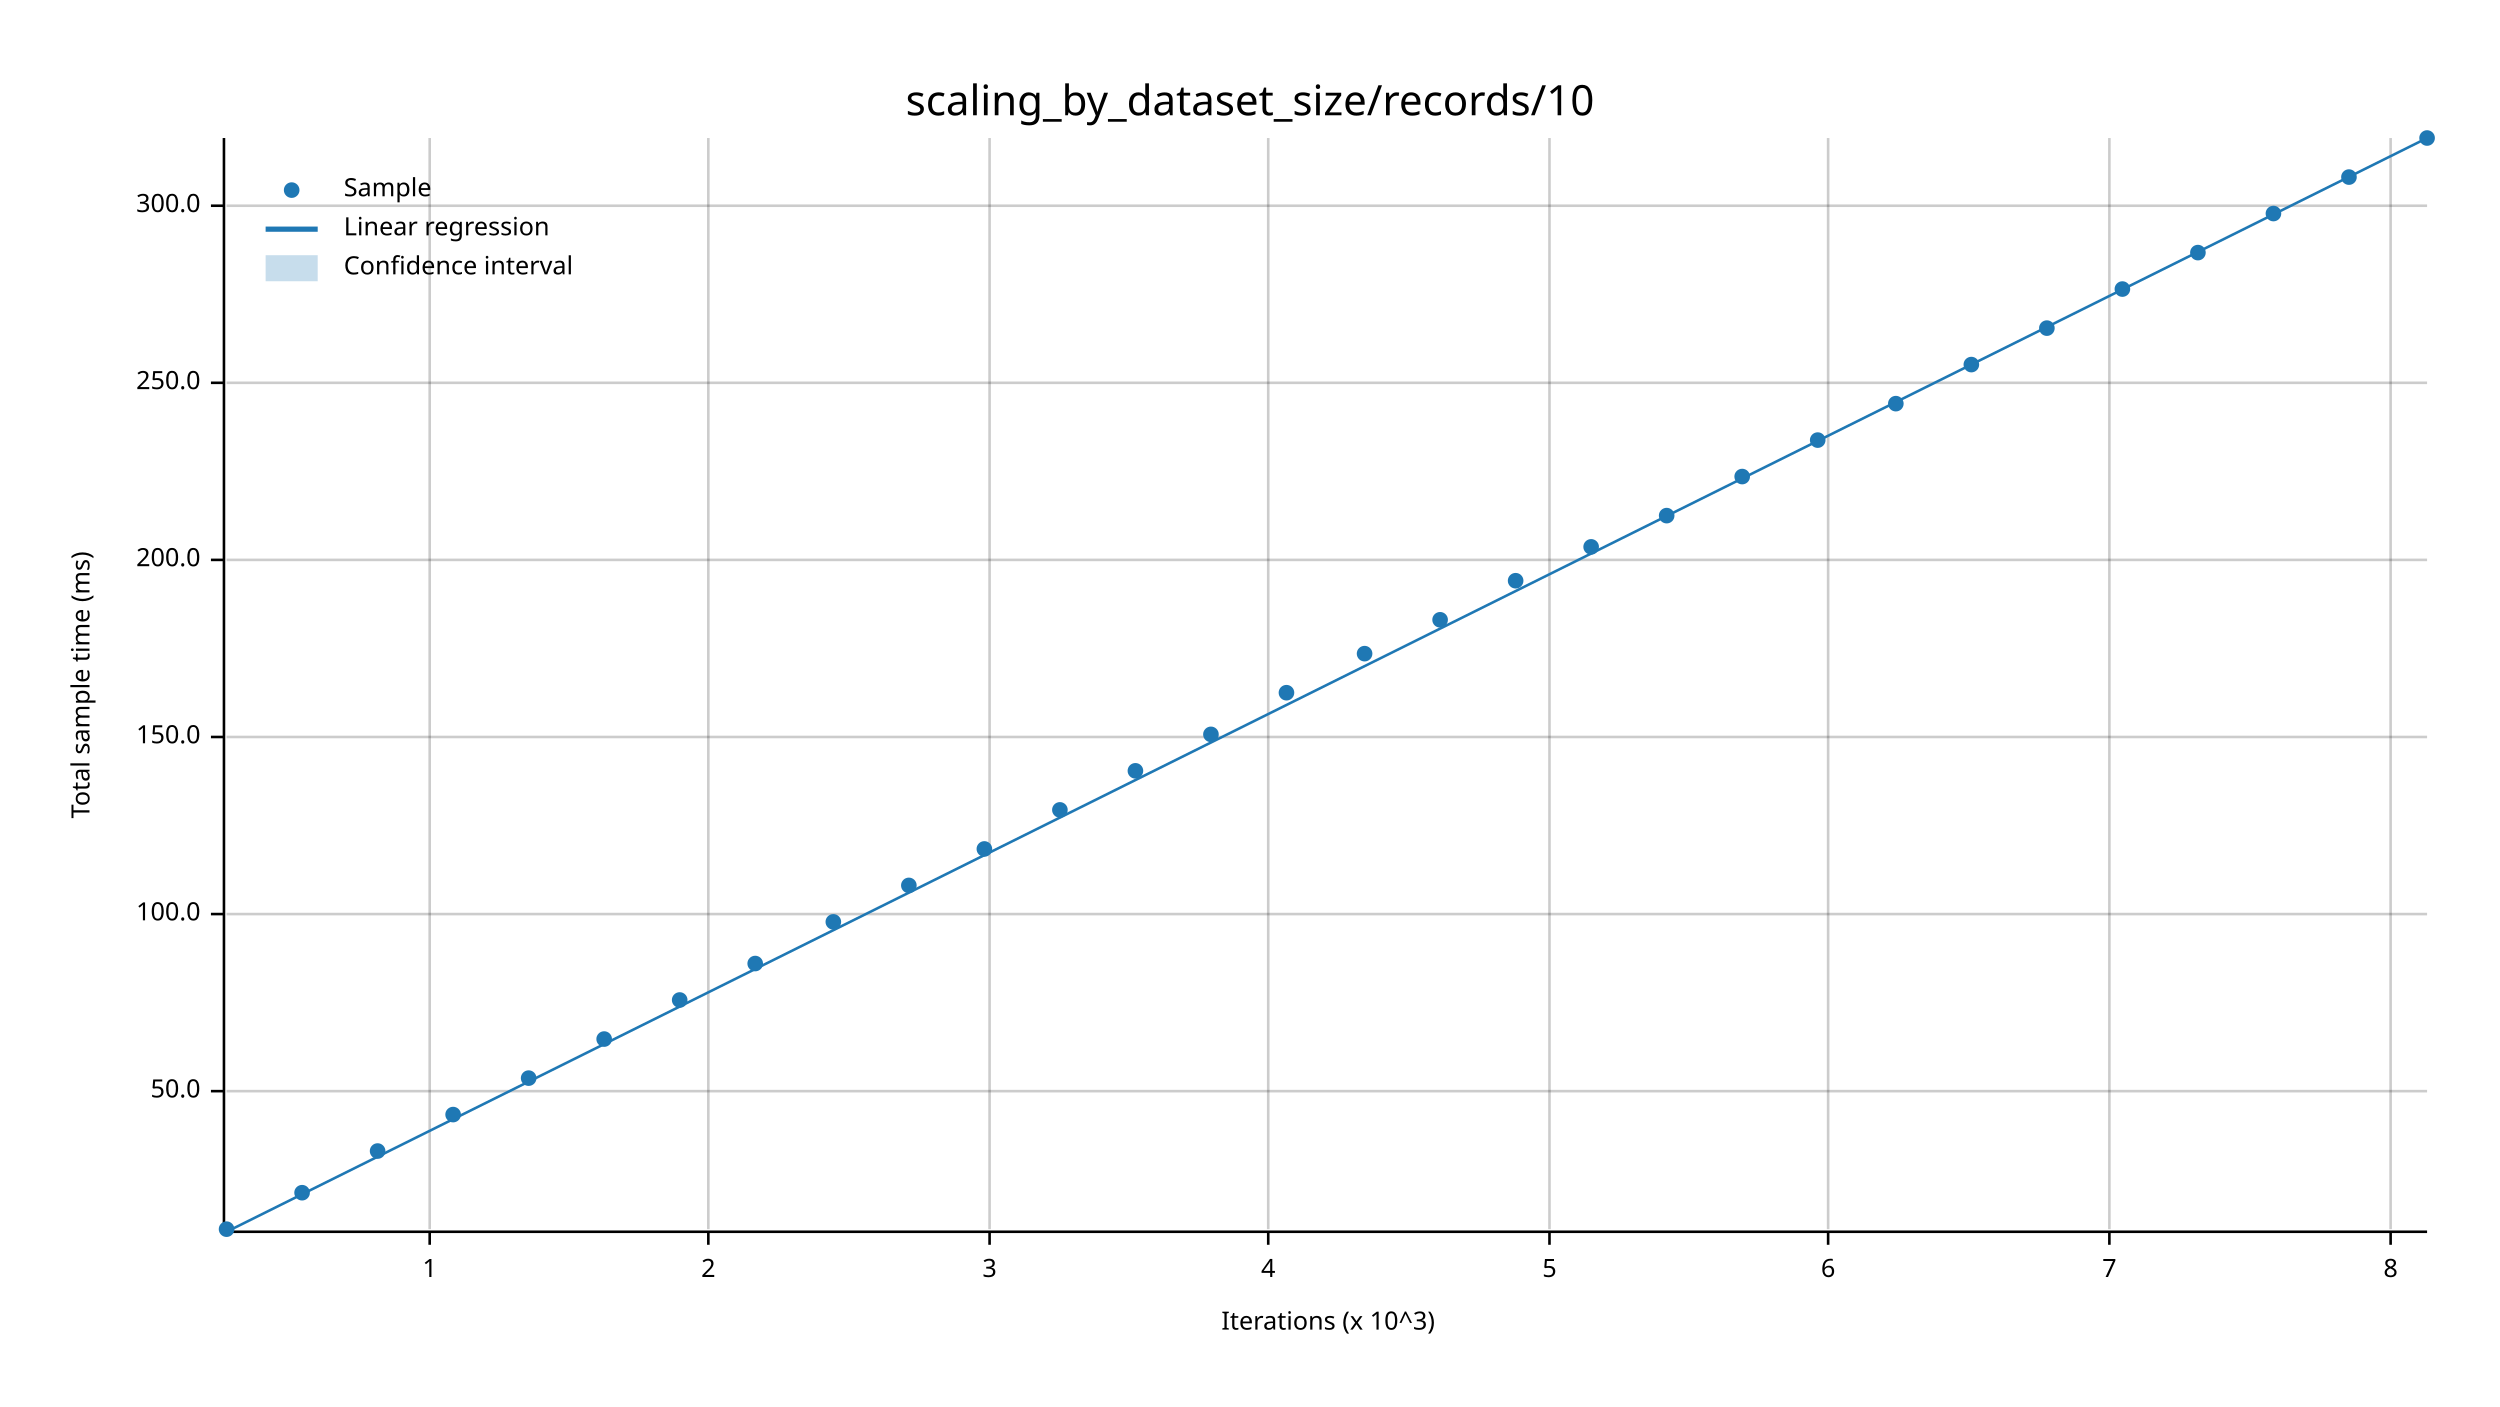
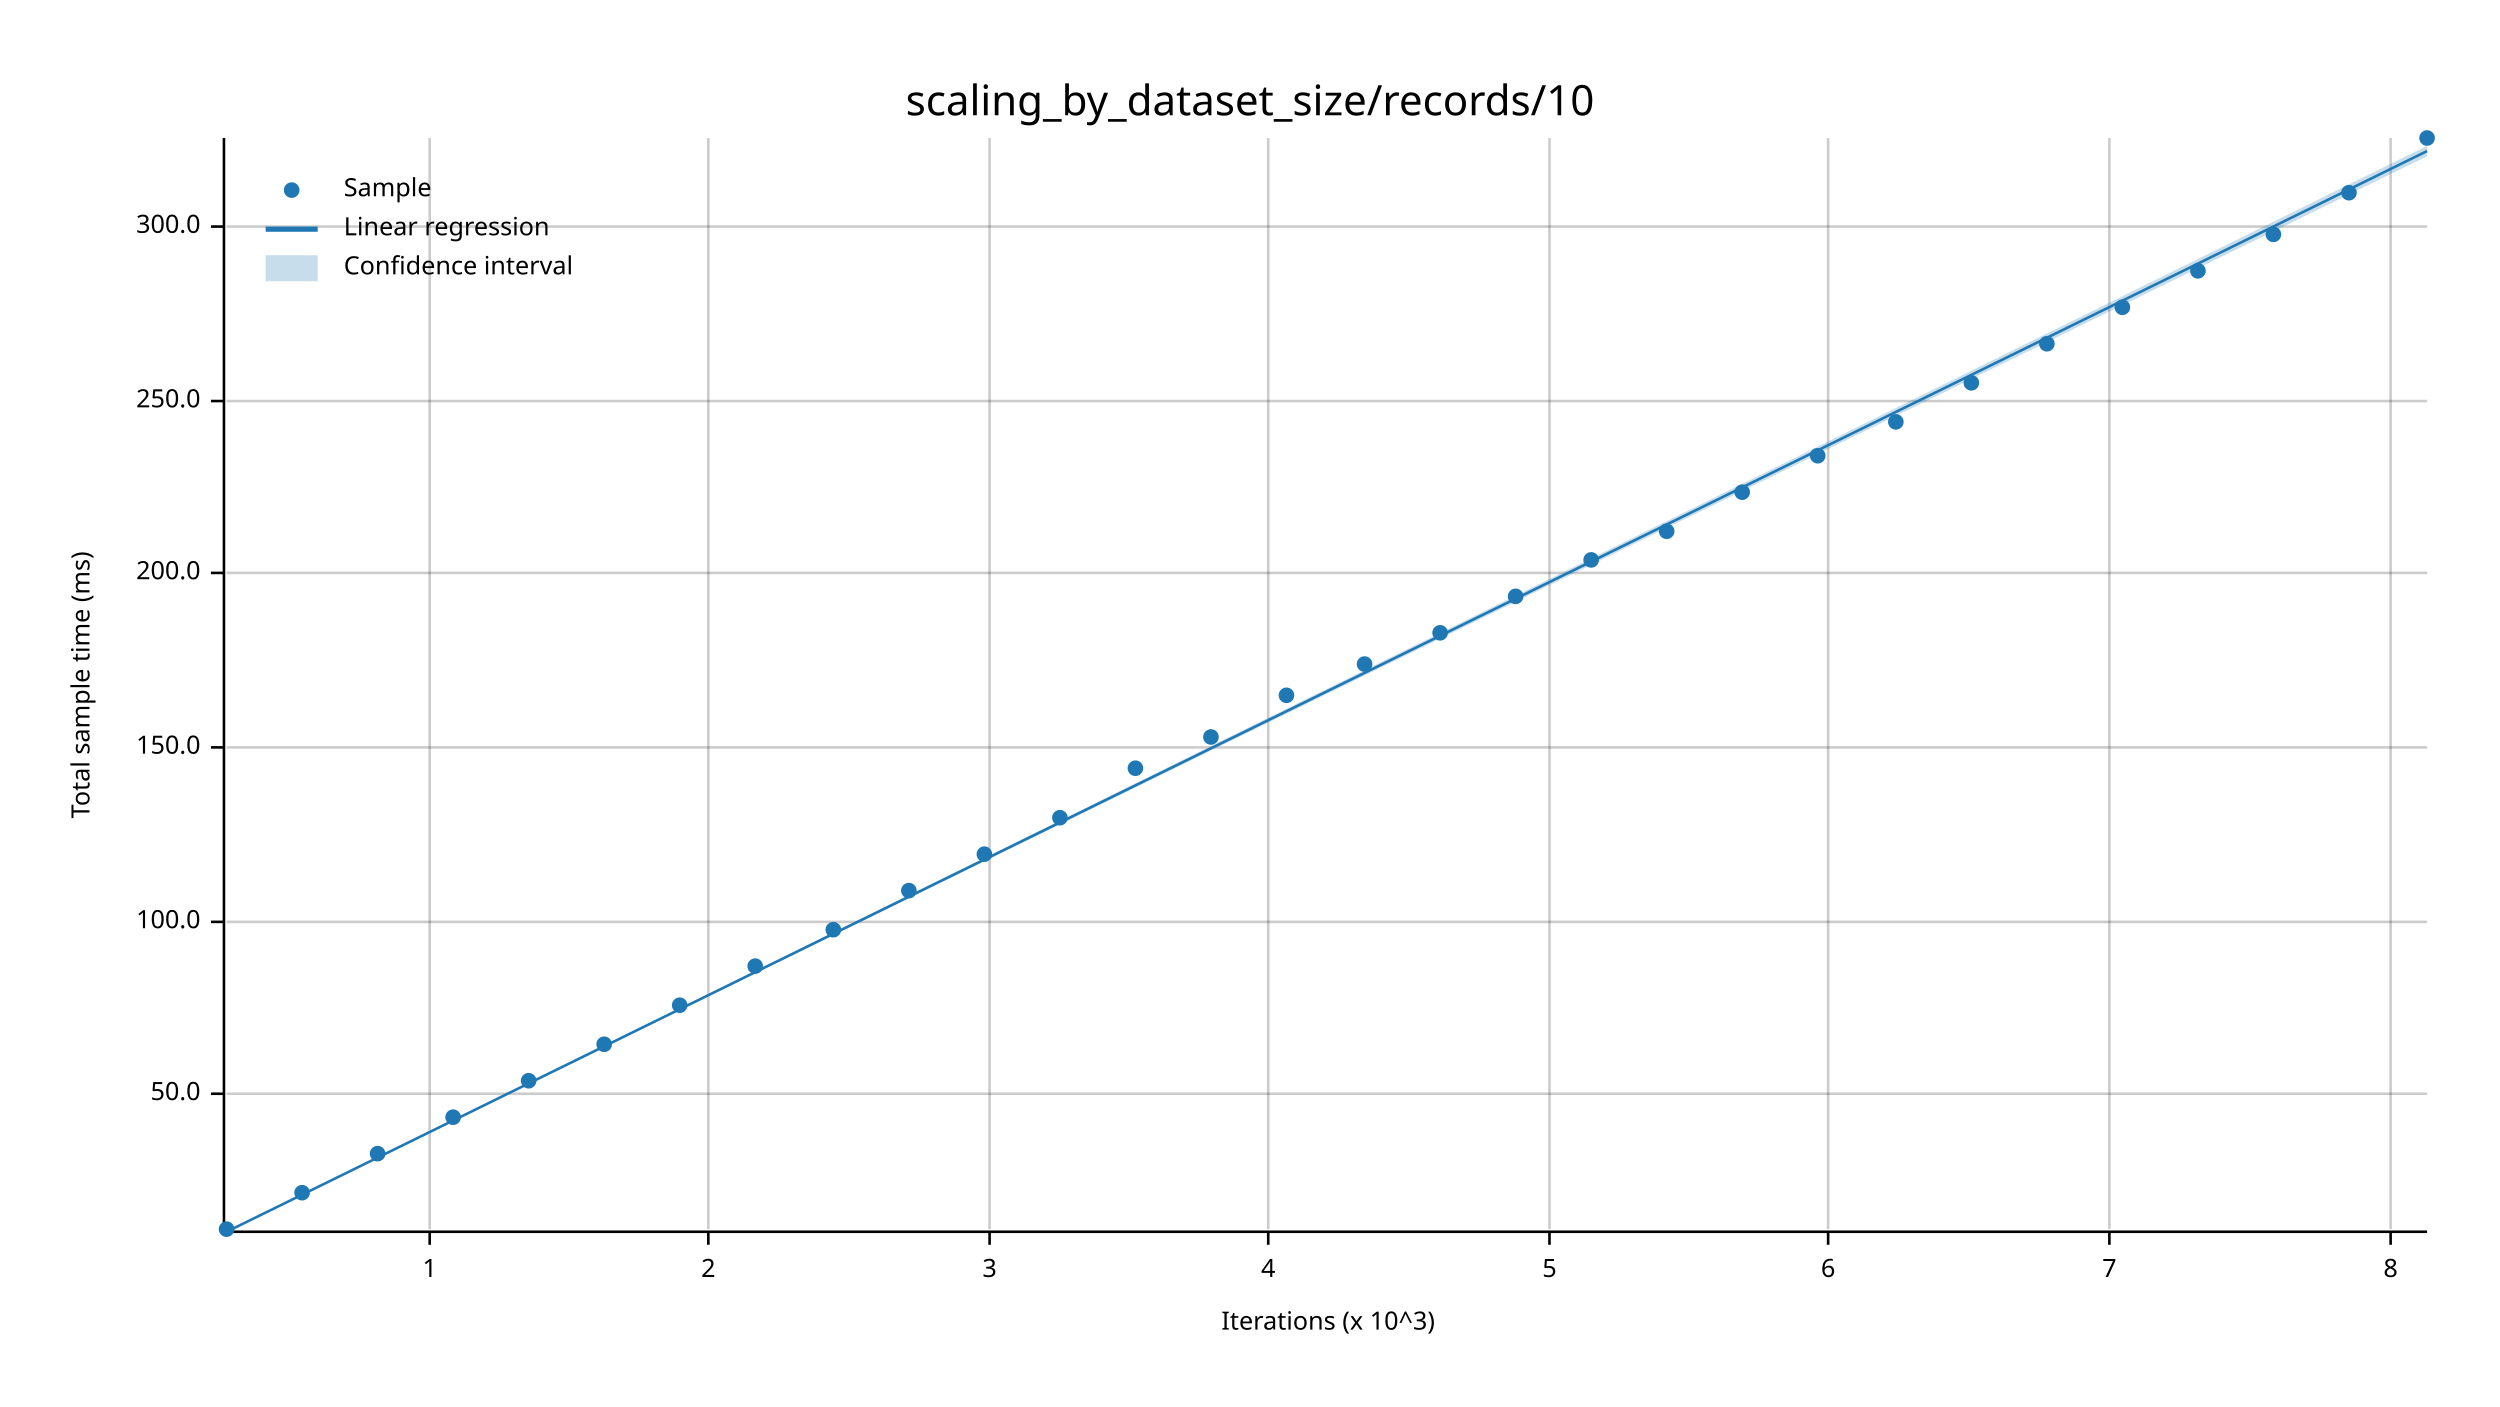
<svg xmlns="http://www.w3.org/2000/svg" width="960" height="540" viewBox="0 0 960 540">
  <text x="480" y="32" dy="0.76em" text-anchor="middle" font-family="sans-serif" font-size="16.129" opacity="1" fill="#000000">
scaling_by_dataset_size/records/10
</text>
  <text x="27" y="263" dy="0.76em" text-anchor="middle" font-family="sans-serif" font-size="9.677" opacity="1" fill="#000000" transform="rotate(270, 27, 263)">
Total sample time (ms)
</text>
  <text x="510" y="513" dy="-0.5ex" text-anchor="middle" font-family="sans-serif" font-size="9.677" opacity="1" fill="#000000">
Iterations (x 10^3)
</text>
  <line opacity="0.2" stroke="#000000" stroke-width="1" x1="165" y1="472" x2="165" y2="53" />
  <line opacity="0.2" stroke="#000000" stroke-width="1" x1="272" y1="472" x2="272" y2="53" />
  <line opacity="0.2" stroke="#000000" stroke-width="1" x1="380" y1="472" x2="380" y2="53" />
  <line opacity="0.2" stroke="#000000" stroke-width="1" x1="487" y1="472" x2="487" y2="53" />
  <line opacity="0.2" stroke="#000000" stroke-width="1" x1="595" y1="472" x2="595" y2="53" />
  <line opacity="0.2" stroke="#000000" stroke-width="1" x1="702" y1="472" x2="702" y2="53" />
  <line opacity="0.2" stroke="#000000" stroke-width="1" x1="810" y1="472" x2="810" y2="53" />
  <line opacity="0.2" stroke="#000000" stroke-width="1" x1="918" y1="472" x2="918" y2="53" />
-   <line opacity="0.2" stroke="#000000" stroke-width="1" x1="87" y1="419" x2="932" y2="419" />
-   <line opacity="0.2" stroke="#000000" stroke-width="1" x1="87" y1="351" x2="932" y2="351" />
-   <line opacity="0.2" stroke="#000000" stroke-width="1" x1="87" y1="283" x2="932" y2="283" />
-   <line opacity="0.2" stroke="#000000" stroke-width="1" x1="87" y1="215" x2="932" y2="215" />
-   <line opacity="0.2" stroke="#000000" stroke-width="1" x1="87" y1="147" x2="932" y2="147" />
-   <line opacity="0.2" stroke="#000000" stroke-width="1" x1="87" y1="79" x2="932" y2="79" />
+   <line opacity="0.2" stroke="#000000" stroke-width="1" x1="87" y1="420" x2="932" y2="420" />
+   <line opacity="0.2" stroke="#000000" stroke-width="1" x1="87" y1="354" x2="932" y2="354" />
+   <line opacity="0.2" stroke="#000000" stroke-width="1" x1="87" y1="287" x2="932" y2="287" />
+   <line opacity="0.2" stroke="#000000" stroke-width="1" x1="87" y1="220" x2="932" y2="220" />
+   <line opacity="0.2" stroke="#000000" stroke-width="1" x1="87" y1="154" x2="932" y2="154" />
+   <line opacity="0.2" stroke="#000000" stroke-width="1" x1="87" y1="87" x2="932" y2="87" />
  <polyline fill="none" opacity="1" stroke="#000000" stroke-width="1" points="86,53 86,472 " />
-   <text x="77" y="419" dy="0.5ex" text-anchor="end" font-family="sans-serif" font-size="9.677" opacity="1" fill="#000000">
+   <text x="77" y="420" dy="0.5ex" text-anchor="end" font-family="sans-serif" font-size="9.677" opacity="1" fill="#000000">
50.0
</text>
-   <polyline fill="none" opacity="1" stroke="#000000" stroke-width="1" points="81,419 86,419 " />
-   <text x="77" y="351" dy="0.5ex" text-anchor="end" font-family="sans-serif" font-size="9.677" opacity="1" fill="#000000">
+   <polyline fill="none" opacity="1" stroke="#000000" stroke-width="1" points="81,420 86,420 " />
+   <text x="77" y="354" dy="0.5ex" text-anchor="end" font-family="sans-serif" font-size="9.677" opacity="1" fill="#000000">
100.0
</text>
-   <polyline fill="none" opacity="1" stroke="#000000" stroke-width="1" points="81,351 86,351 " />
-   <text x="77" y="283" dy="0.5ex" text-anchor="end" font-family="sans-serif" font-size="9.677" opacity="1" fill="#000000">
+   <polyline fill="none" opacity="1" stroke="#000000" stroke-width="1" points="81,354 86,354 " />
+   <text x="77" y="287" dy="0.5ex" text-anchor="end" font-family="sans-serif" font-size="9.677" opacity="1" fill="#000000">
150.0
</text>
-   <polyline fill="none" opacity="1" stroke="#000000" stroke-width="1" points="81,283 86,283 " />
-   <text x="77" y="215" dy="0.5ex" text-anchor="end" font-family="sans-serif" font-size="9.677" opacity="1" fill="#000000">
+   <polyline fill="none" opacity="1" stroke="#000000" stroke-width="1" points="81,287 86,287 " />
+   <text x="77" y="220" dy="0.5ex" text-anchor="end" font-family="sans-serif" font-size="9.677" opacity="1" fill="#000000">
200.0
</text>
-   <polyline fill="none" opacity="1" stroke="#000000" stroke-width="1" points="81,215 86,215 " />
-   <text x="77" y="147" dy="0.5ex" text-anchor="end" font-family="sans-serif" font-size="9.677" opacity="1" fill="#000000">
+   <polyline fill="none" opacity="1" stroke="#000000" stroke-width="1" points="81,220 86,220 " />
+   <text x="77" y="154" dy="0.5ex" text-anchor="end" font-family="sans-serif" font-size="9.677" opacity="1" fill="#000000">
250.0
</text>
-   <polyline fill="none" opacity="1" stroke="#000000" stroke-width="1" points="81,147 86,147 " />
-   <text x="77" y="79" dy="0.5ex" text-anchor="end" font-family="sans-serif" font-size="9.677" opacity="1" fill="#000000">
+   <polyline fill="none" opacity="1" stroke="#000000" stroke-width="1" points="81,154 86,154 " />
+   <text x="77" y="87" dy="0.5ex" text-anchor="end" font-family="sans-serif" font-size="9.677" opacity="1" fill="#000000">
300.0
</text>
-   <polyline fill="none" opacity="1" stroke="#000000" stroke-width="1" points="81,79 86,79 " />
+   <polyline fill="none" opacity="1" stroke="#000000" stroke-width="1" points="81,87 86,87 " />
  <polyline fill="none" opacity="1" stroke="#000000" stroke-width="1" points="87,473 932,473 " />
  <text x="165" y="483" dy="0.76em" text-anchor="middle" font-family="sans-serif" font-size="9.677" opacity="1" fill="#000000">
1
</text>
  <polyline fill="none" opacity="1" stroke="#000000" stroke-width="1" points="165,473 165,478 " />
  <text x="272" y="483" dy="0.76em" text-anchor="middle" font-family="sans-serif" font-size="9.677" opacity="1" fill="#000000">
2
</text>
  <polyline fill="none" opacity="1" stroke="#000000" stroke-width="1" points="272,473 272,478 " />
  <text x="380" y="483" dy="0.76em" text-anchor="middle" font-family="sans-serif" font-size="9.677" opacity="1" fill="#000000">
3
</text>
  <polyline fill="none" opacity="1" stroke="#000000" stroke-width="1" points="380,473 380,478 " />
  <text x="487" y="483" dy="0.76em" text-anchor="middle" font-family="sans-serif" font-size="9.677" opacity="1" fill="#000000">
4
</text>
  <polyline fill="none" opacity="1" stroke="#000000" stroke-width="1" points="487,473 487,478 " />
  <text x="595" y="483" dy="0.76em" text-anchor="middle" font-family="sans-serif" font-size="9.677" opacity="1" fill="#000000">
5
</text>
  <polyline fill="none" opacity="1" stroke="#000000" stroke-width="1" points="595,473 595,478 " />
  <text x="702" y="483" dy="0.76em" text-anchor="middle" font-family="sans-serif" font-size="9.677" opacity="1" fill="#000000">
6
</text>
  <polyline fill="none" opacity="1" stroke="#000000" stroke-width="1" points="702,473 702,478 " />
  <text x="810" y="483" dy="0.76em" text-anchor="middle" font-family="sans-serif" font-size="9.677" opacity="1" fill="#000000">
7
</text>
  <polyline fill="none" opacity="1" stroke="#000000" stroke-width="1" points="810,473 810,478 " />
  <text x="918" y="483" dy="0.76em" text-anchor="middle" font-family="sans-serif" font-size="9.677" opacity="1" fill="#000000">
8
</text>
  <polyline fill="none" opacity="1" stroke="#000000" stroke-width="1" points="918,473 918,478 " />
  <circle cx="87" cy="472" r="3" opacity="1" fill="#1F78B4" stroke="none" stroke-width="1" />
  <circle cx="116" cy="458" r="3" opacity="1" fill="#1F78B4" stroke="none" stroke-width="1" />
-   <circle cx="145" cy="442" r="3" opacity="1" fill="#1F78B4" stroke="none" stroke-width="1" />
-   <circle cx="174" cy="428" r="3" opacity="1" fill="#1F78B4" stroke="none" stroke-width="1" />
-   <circle cx="203" cy="414" r="3" opacity="1" fill="#1F78B4" stroke="none" stroke-width="1" />
-   <circle cx="232" cy="399" r="3" opacity="1" fill="#1F78B4" stroke="none" stroke-width="1" />
-   <circle cx="261" cy="384" r="3" opacity="1" fill="#1F78B4" stroke="none" stroke-width="1" />
-   <circle cx="290" cy="370" r="3" opacity="1" fill="#1F78B4" stroke="none" stroke-width="1" />
-   <circle cx="320" cy="354" r="3" opacity="1" fill="#1F78B4" stroke="none" stroke-width="1" />
-   <circle cx="349" cy="340" r="3" opacity="1" fill="#1F78B4" stroke="none" stroke-width="1" />
-   <circle cx="378" cy="326" r="3" opacity="1" fill="#1F78B4" stroke="none" stroke-width="1" />
-   <circle cx="407" cy="311" r="3" opacity="1" fill="#1F78B4" stroke="none" stroke-width="1" />
-   <circle cx="436" cy="296" r="3" opacity="1" fill="#1F78B4" stroke="none" stroke-width="1" />
-   <circle cx="465" cy="282" r="3" opacity="1" fill="#1F78B4" stroke="none" stroke-width="1" />
-   <circle cx="494" cy="266" r="3" opacity="1" fill="#1F78B4" stroke="none" stroke-width="1" />
-   <circle cx="524" cy="251" r="3" opacity="1" fill="#1F78B4" stroke="none" stroke-width="1" />
-   <circle cx="553" cy="238" r="3" opacity="1" fill="#1F78B4" stroke="none" stroke-width="1" />
-   <circle cx="582" cy="223" r="3" opacity="1" fill="#1F78B4" stroke="none" stroke-width="1" />
-   <circle cx="611" cy="210" r="3" opacity="1" fill="#1F78B4" stroke="none" stroke-width="1" />
-   <circle cx="640" cy="198" r="3" opacity="1" fill="#1F78B4" stroke="none" stroke-width="1" />
-   <circle cx="669" cy="183" r="3" opacity="1" fill="#1F78B4" stroke="none" stroke-width="1" />
-   <circle cx="698" cy="169" r="3" opacity="1" fill="#1F78B4" stroke="none" stroke-width="1" />
-   <circle cx="728" cy="155" r="3" opacity="1" fill="#1F78B4" stroke="none" stroke-width="1" />
-   <circle cx="757" cy="140" r="3" opacity="1" fill="#1F78B4" stroke="none" stroke-width="1" />
-   <circle cx="786" cy="126" r="3" opacity="1" fill="#1F78B4" stroke="none" stroke-width="1" />
-   <circle cx="815" cy="111" r="3" opacity="1" fill="#1F78B4" stroke="none" stroke-width="1" />
-   <circle cx="844" cy="97" r="3" opacity="1" fill="#1F78B4" stroke="none" stroke-width="1" />
-   <circle cx="873" cy="82" r="3" opacity="1" fill="#1F78B4" stroke="none" stroke-width="1" />
-   <circle cx="902" cy="68" r="3" opacity="1" fill="#1F78B4" stroke="none" stroke-width="1" />
+   <circle cx="145" cy="443" r="3" opacity="1" fill="#1F78B4" stroke="none" stroke-width="1" />
+   <circle cx="174" cy="429" r="3" opacity="1" fill="#1F78B4" stroke="none" stroke-width="1" />
+   <circle cx="203" cy="415" r="3" opacity="1" fill="#1F78B4" stroke="none" stroke-width="1" />
+   <circle cx="232" cy="401" r="3" opacity="1" fill="#1F78B4" stroke="none" stroke-width="1" />
+   <circle cx="261" cy="386" r="3" opacity="1" fill="#1F78B4" stroke="none" stroke-width="1" />
+   <circle cx="290" cy="371" r="3" opacity="1" fill="#1F78B4" stroke="none" stroke-width="1" />
+   <circle cx="320" cy="357" r="3" opacity="1" fill="#1F78B4" stroke="none" stroke-width="1" />
+   <circle cx="349" cy="342" r="3" opacity="1" fill="#1F78B4" stroke="none" stroke-width="1" />
+   <circle cx="378" cy="328" r="3" opacity="1" fill="#1F78B4" stroke="none" stroke-width="1" />
+   <circle cx="407" cy="314" r="3" opacity="1" fill="#1F78B4" stroke="none" stroke-width="1" />
+   <circle cx="436" cy="295" r="3" opacity="1" fill="#1F78B4" stroke="none" stroke-width="1" />
+   <circle cx="465" cy="283" r="3" opacity="1" fill="#1F78B4" stroke="none" stroke-width="1" />
+   <circle cx="494" cy="267" r="3" opacity="1" fill="#1F78B4" stroke="none" stroke-width="1" />
+   <circle cx="524" cy="255" r="3" opacity="1" fill="#1F78B4" stroke="none" stroke-width="1" />
+   <circle cx="553" cy="243" r="3" opacity="1" fill="#1F78B4" stroke="none" stroke-width="1" />
+   <circle cx="582" cy="229" r="3" opacity="1" fill="#1F78B4" stroke="none" stroke-width="1" />
+   <circle cx="611" cy="215" r="3" opacity="1" fill="#1F78B4" stroke="none" stroke-width="1" />
+   <circle cx="640" cy="204" r="3" opacity="1" fill="#1F78B4" stroke="none" stroke-width="1" />
+   <circle cx="669" cy="189" r="3" opacity="1" fill="#1F78B4" stroke="none" stroke-width="1" />
+   <circle cx="698" cy="175" r="3" opacity="1" fill="#1F78B4" stroke="none" stroke-width="1" />
+   <circle cx="728" cy="162" r="3" opacity="1" fill="#1F78B4" stroke="none" stroke-width="1" />
+   <circle cx="757" cy="147" r="3" opacity="1" fill="#1F78B4" stroke="none" stroke-width="1" />
+   <circle cx="786" cy="132" r="3" opacity="1" fill="#1F78B4" stroke="none" stroke-width="1" />
+   <circle cx="815" cy="118" r="3" opacity="1" fill="#1F78B4" stroke="none" stroke-width="1" />
+   <circle cx="844" cy="104" r="3" opacity="1" fill="#1F78B4" stroke="none" stroke-width="1" />
+   <circle cx="873" cy="90" r="3" opacity="1" fill="#1F78B4" stroke="none" stroke-width="1" />
+   <circle cx="902" cy="74" r="3" opacity="1" fill="#1F78B4" stroke="none" stroke-width="1" />
  <circle cx="932" cy="53" r="3" opacity="1" fill="#1F78B4" stroke="none" stroke-width="1" />
-   <polyline fill="none" opacity="1" stroke="#1F78B4" stroke-width="1" points="87,473 932,53 " />
-   <polygon opacity="0.25" fill="#1F78B4" points="87,473 932,53 932,53 " />
+   <polyline fill="none" opacity="1" stroke="#1F78B4" stroke-width="1" points="87,473 932,58 " />
+   <polygon opacity="0.25" fill="#1F78B4" points="87,473 932,60 932,56 " />
  <text x="132" y="68" dy="0.76em" text-anchor="start" font-family="sans-serif" font-size="9.677" opacity="1" fill="#000000">
Sample
</text>
  <text x="132" y="83" dy="0.76em" text-anchor="start" font-family="sans-serif" font-size="9.677" opacity="1" fill="#000000">
Linear regression
</text>
  <text x="132" y="98" dy="0.76em" text-anchor="start" font-family="sans-serif" font-size="9.677" opacity="1" fill="#000000">
Confidence interval
</text>
  <circle cx="112" cy="73" r="3" opacity="1" fill="#1F78B4" stroke="none" stroke-width="1" />
  <polyline fill="none" opacity="1" stroke="#1F78B4" stroke-width="2" points="102,88 122,88 " />
  <rect x="102" y="98" width="20" height="10" opacity="0.25" fill="#1F78B4" stroke="none" />
</svg>
